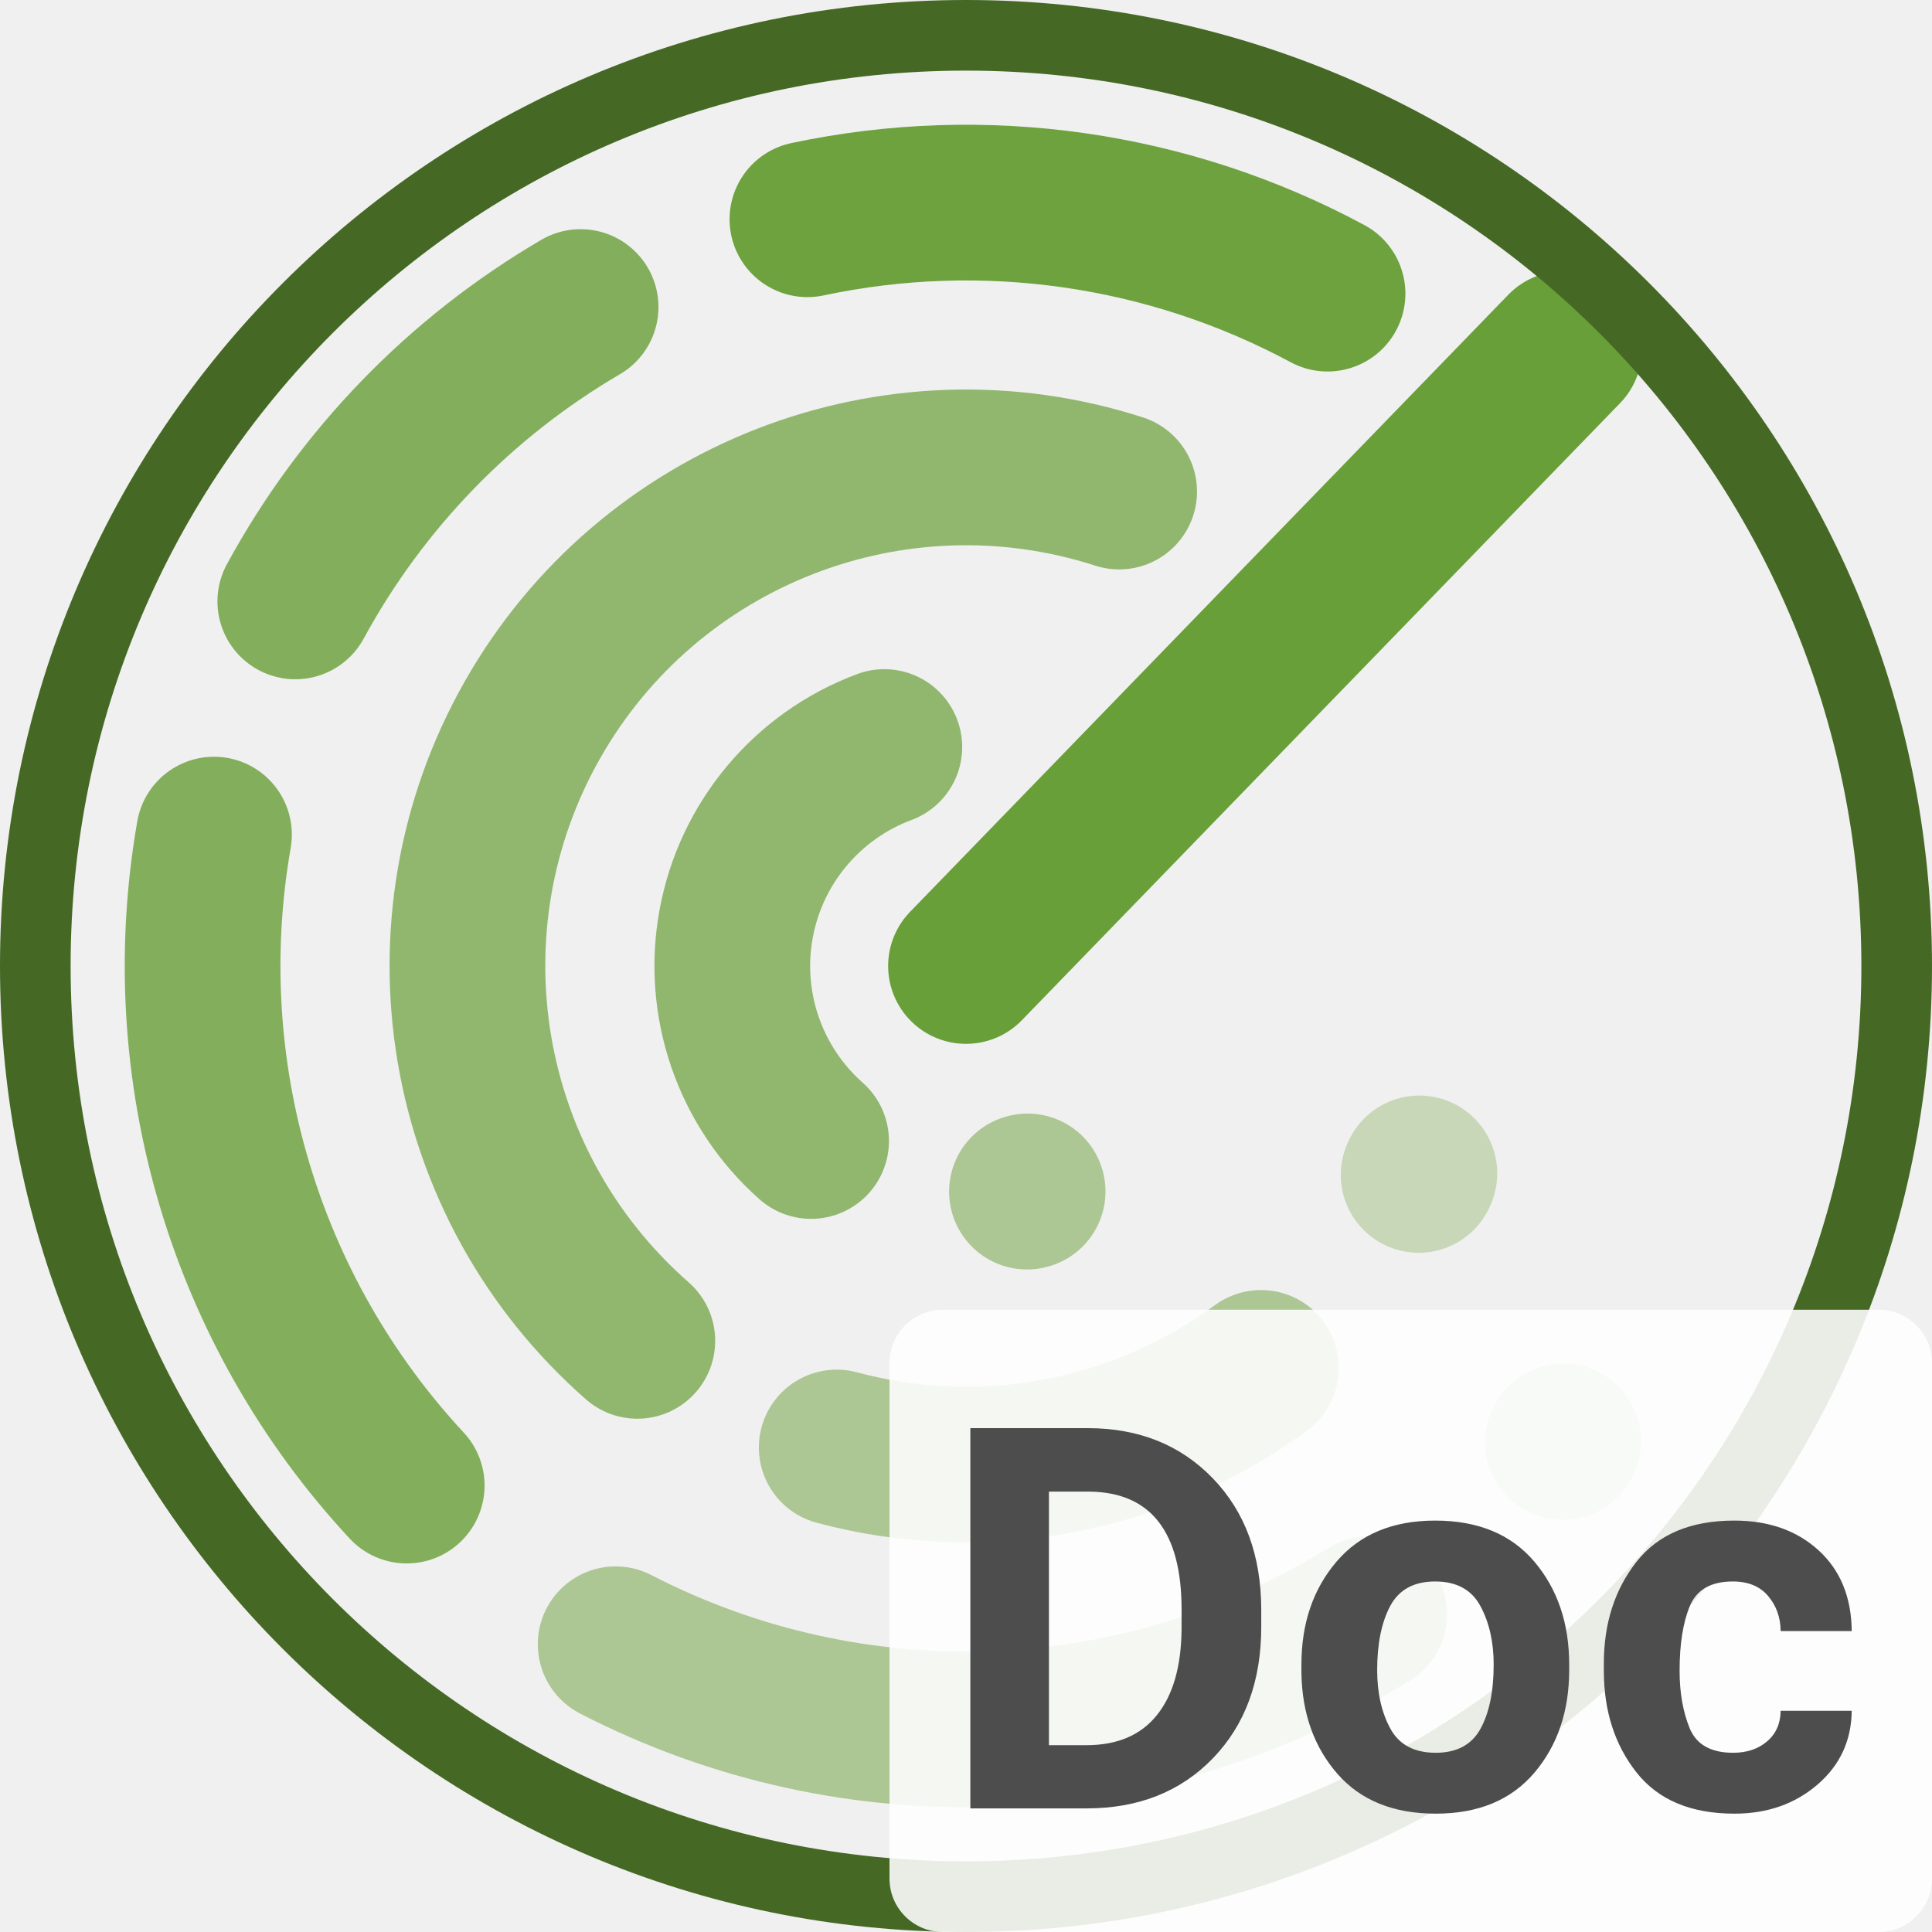
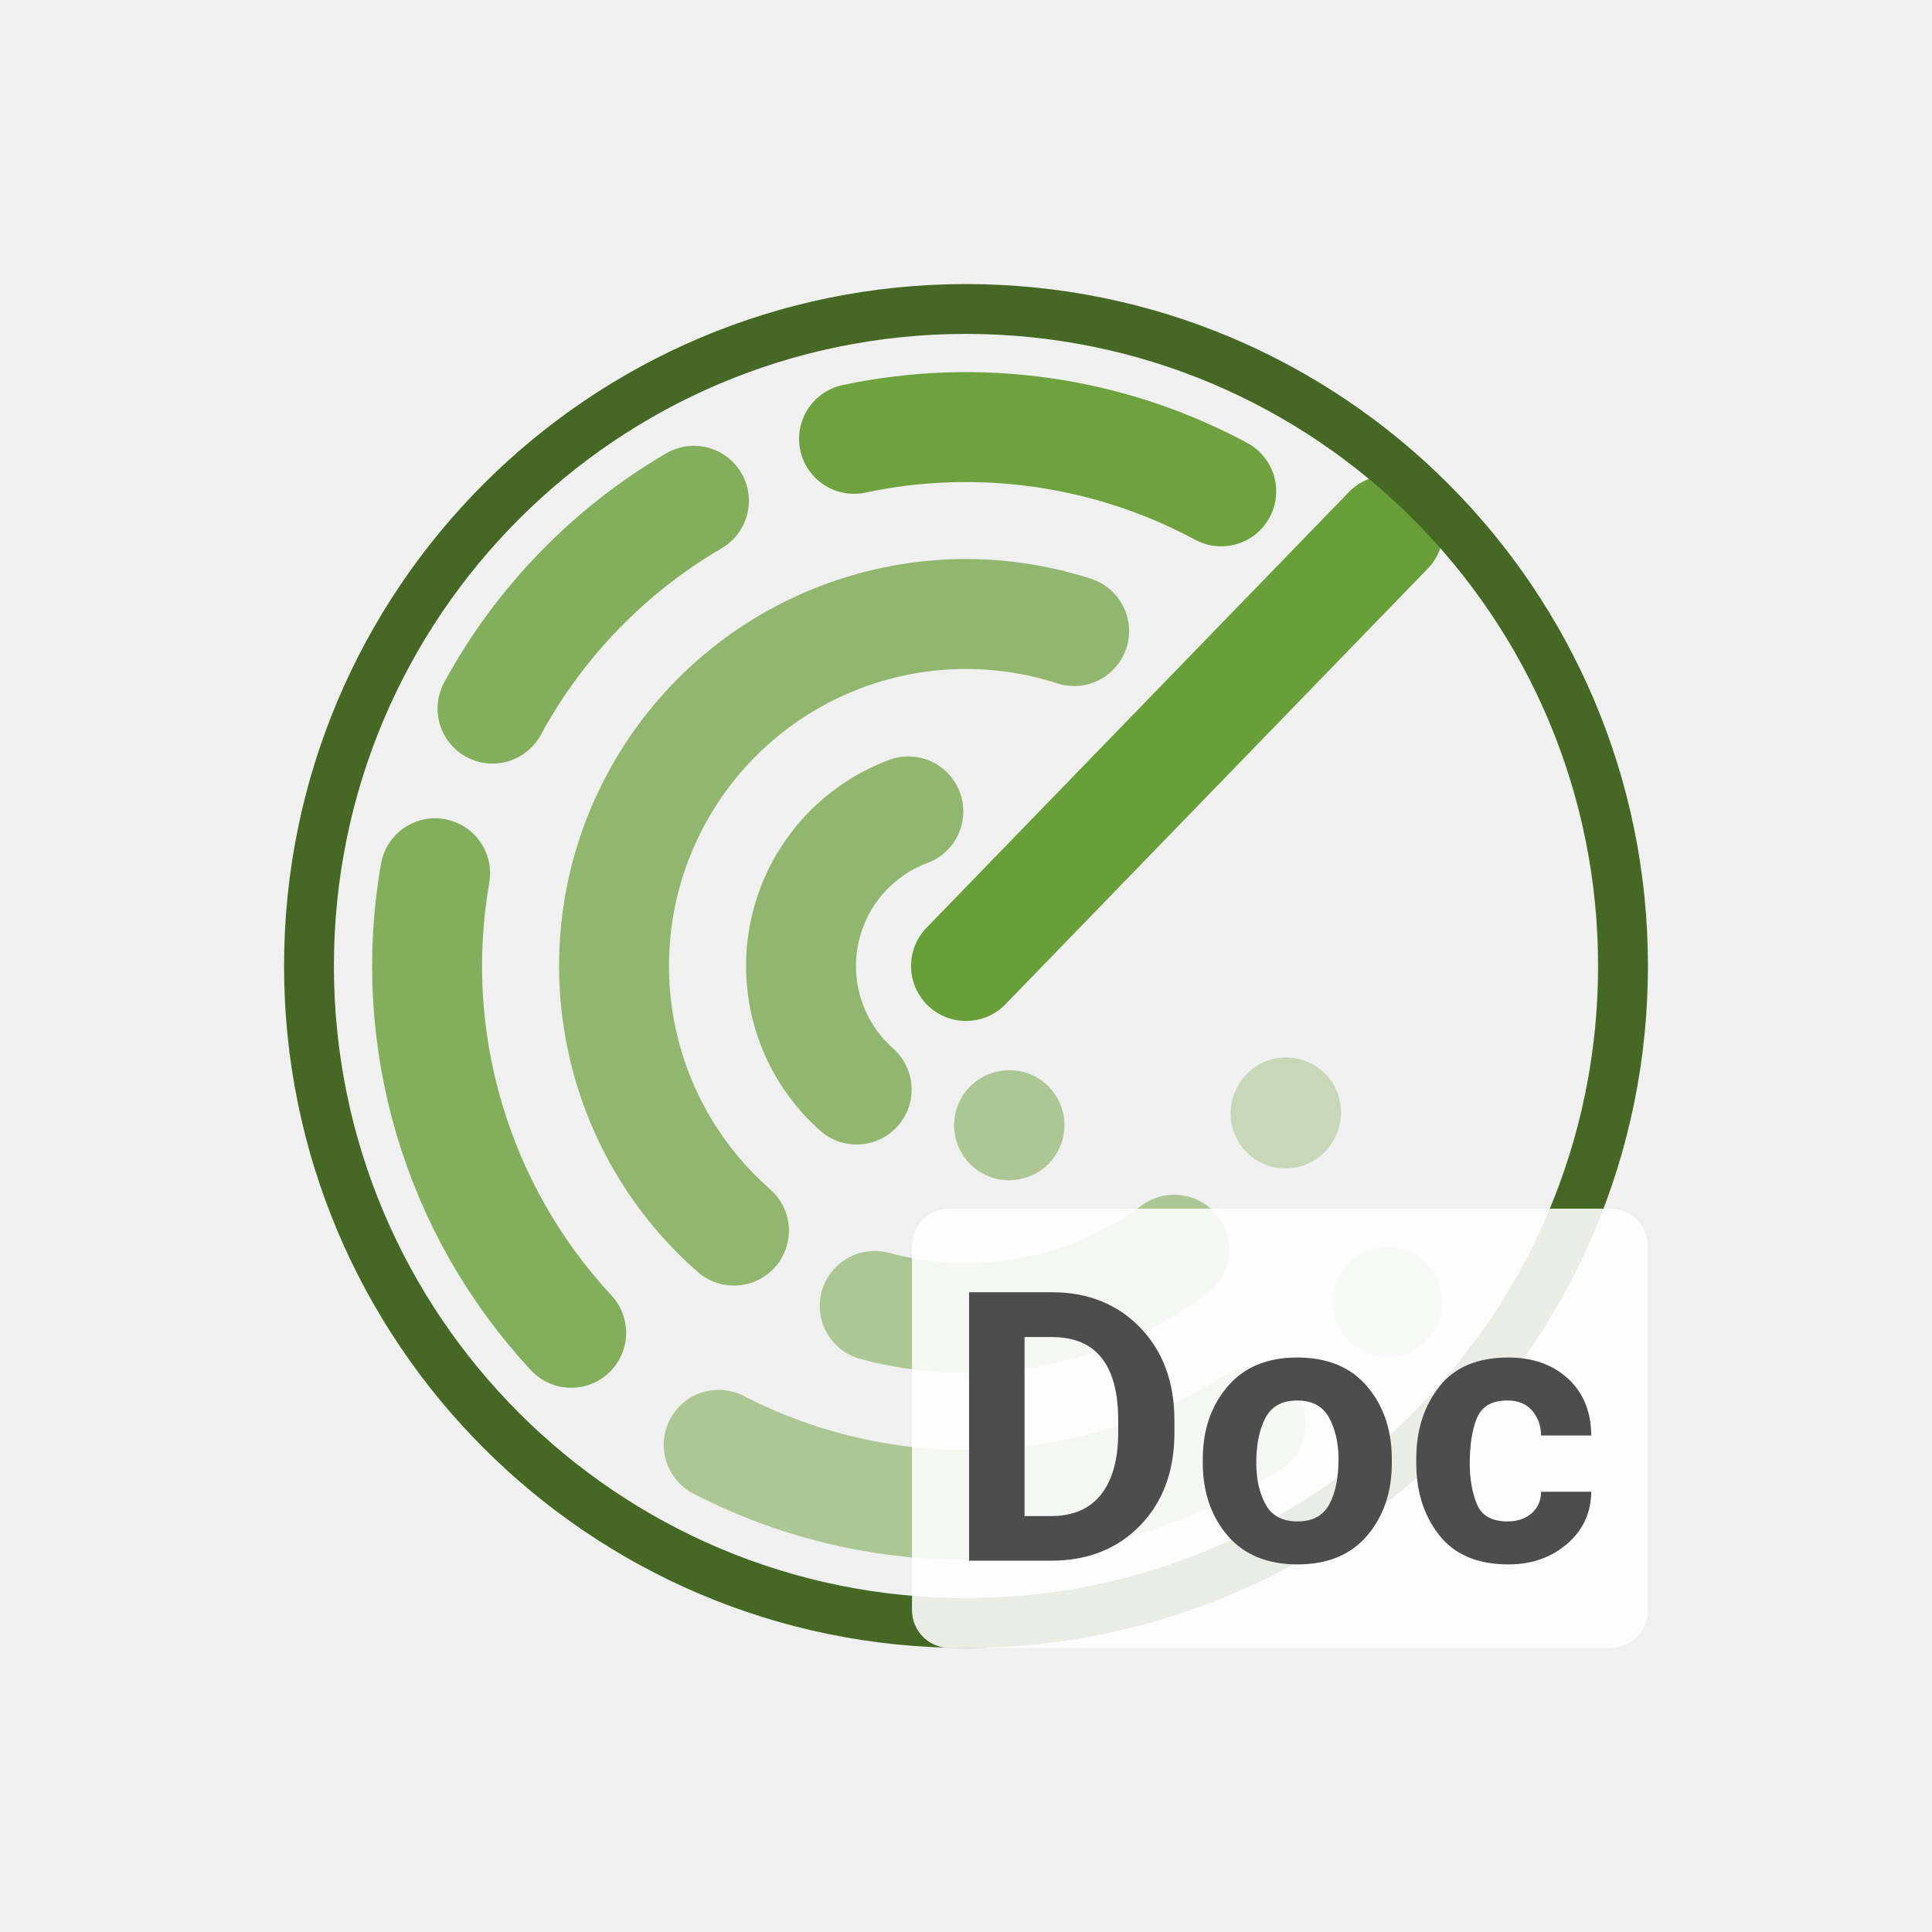
- <svg xmlns="http://www.w3.org/2000/svg" width="361.446mm" height="361.446mm" viewBox="0 0 361.446 361.446" version="1.1" id="svg8">
+ <svg xmlns="http://www.w3.org/2000/svg" width="512mm" height="512mm" viewBox="0 0 512 512" version="1.1" id="svg8">
  <defs id="defs2" />
  <g id="layer1" transform="translate(-97.88545,-132.9575)">
-     <g id="g1693" transform="matrix(3.303226,0,0,3.303226,-93.84415,-174.623)">
-       <path style="fill:none;fill-rule:evenodd;stroke:#689f38;stroke-width:8.819;stroke-linecap:round;stroke-miterlimit:4;stroke-dasharray:none;stroke-opacity:0.3" id="path1917-8-3" d="m 146.581,174.754 a 43.236,43.236 0 0 1 -0.024,0.03" />
-       <path id="path1917-8-3-3" style="fill:none;fill-rule:evenodd;stroke:#689f38;stroke-width:8.819;stroke-linecap:round;stroke-miterlimit:4;stroke-dasharray:none;stroke-opacity:0.3" d="m 138.431,159.573 a 28.236,28.236 0 0 1 -0.039,0.085" />
-       <path style="fill:none;stroke:#689f38;stroke-width:8.819;stroke-linecap:round;stroke-linejoin:miter;stroke-miterlimit:4;stroke-dasharray:none;stroke-opacity:1" d="m 112.754,147.826 33.879,-34.948" id="path2823" />
-       <path id="path1917-8-3-5" style="fill:none;fill-rule:evenodd;stroke:#689f38;stroke-width:8.819;stroke-linecap:round;stroke-miterlimit:4;stroke-dasharray:none;stroke-opacity:0.5" d="m 135.596,184.536 a 43.236,43.236 0 0 1 -42.684,1.705" />
-       <path id="path1917-8-3-8" style="fill:none;fill-rule:evenodd;stroke:#689f38;stroke-width:8.819;stroke-linecap:round;stroke-miterlimit:4;stroke-dasharray:none;stroke-opacity:0.8" d="M 81.078,177.254 A 43.236,43.236 0 0 1 70.163,140.384" />
-       <path id="path1917-8-3-36" style="fill:none;fill-rule:evenodd;stroke:#689f38;stroke-width:8.819;stroke-linecap:round;stroke-miterlimit:4;stroke-dasharray:none;stroke-opacity:0.8" d="M 74.768,127.177 A 43.236,43.236 0 0 1 90.927,110.504" />
-       <path id="path1917-8-3-38" style="fill:none;fill-rule:evenodd;stroke:#689f38;stroke-width:8.819;stroke-linecap:round;stroke-miterlimit:4;stroke-dasharray:none;stroke-opacity:0.957" d="m 103.773,105.533 a 43.236,43.236 0 0 1 29.457,4.213" />
-       <path style="fill:none;fill-rule:evenodd;stroke:#689f38;stroke-width:8.819;stroke-linecap:round;stroke-miterlimit:4;stroke-dasharray:none;stroke-opacity:0.5" id="path1917-8-3-3-7" d="m 129.462,170.589 a 28.236,28.236 0 0 1 -24.03,4.508" />
-       <path style="fill:none;fill-rule:evenodd;stroke:#689f38;stroke-width:8.819;stroke-linecap:round;stroke-miterlimit:4;stroke-dasharray:none;stroke-opacity:0.7" id="path1917-8-3-3-8" d="M 94.139,169.057 A 28.236,28.236 0 0 1 88.195,133.893 28.236,28.236 0 0 1 121.428,120.955" />
-       <path id="path1917-8-3-3-6-6" style="fill:none;fill-rule:evenodd;stroke:#689f38;stroke-width:8.819;stroke-linecap:round;stroke-miterlimit:4;stroke-dasharray:none;stroke-opacity:0.5" d="m 116.244,160.594 a 13.236,13.236 0 0 1 -0.037,0.01" />
-       <path id="path1917-8-3-3-6-1" style="fill:none;fill-rule:evenodd;stroke:#689f38;stroke-width:8.819;stroke-linecap:round;stroke-miterlimit:4;stroke-dasharray:none;stroke-opacity:0.7" d="m 103.981,157.737 a 13.236,13.236 0 0 1 -4.24,-12.329 13.236,13.236 0 0 1 8.387,-9.983" />
-       <circle style="fill:none;fill-rule:evenodd;stroke:#456925;stroke-width:4;stroke-miterlimit:4;stroke-dasharray:none;stroke-opacity:1" id="path1917" cx="112.754" cy="147.826" r="52.711" />
-     </g>
-     <g id="g2485" transform="translate(-3.538119,-0.7056563)">
-       <rect style="fill:#ffffff;fill-opacity:0.882;stroke-width:1.625" id="rect253" width="195.036" height="116.417" x="267.834" y="378.692" rx="10" ry="10" />
-       <text xml:space="preserve" style="font-style:normal;font-variant:normal;font-weight:bold;font-stretch:normal;font-size:100.061px;line-height:1.25;font-family:Roboto;-inkscape-font-specification:'Roboto Bold';fill:#4d4d4d;fill-opacity:1;stroke:none;stroke-width:2.502" x="276.601" y="471.981" id="text238">
-         <tspan id="tspan236" style="font-style:normal;font-variant:normal;font-weight:bold;font-stretch:normal;font-family:Roboto;-inkscape-font-specification:'Roboto Bold';fill:#4d4d4d;fill-opacity:1;stroke-width:2.502" x="276.601" y="471.981">Doc</tspan>
-       </text>
+     <g id="g1" transform="translate(75.27711,75.2771)">
+       <g id="g1693" transform="matrix(3.303226,0,0,3.303226,-93.84415,-174.623)">
+         <path style="fill:none;fill-rule:evenodd;stroke:#689f38;stroke-width:8.819;stroke-linecap:round;stroke-miterlimit:4;stroke-dasharray:none;stroke-opacity:0.3" id="path1917-8-3" d="m 146.581,174.754 a 43.236,43.236 0 0 1 -0.024,0.03" />
+         <path id="path1917-8-3-3" style="fill:none;fill-rule:evenodd;stroke:#689f38;stroke-width:8.819;stroke-linecap:round;stroke-miterlimit:4;stroke-dasharray:none;stroke-opacity:0.3" d="m 138.431,159.573 a 28.236,28.236 0 0 1 -0.039,0.085" />
+         <path style="fill:none;stroke:#689f38;stroke-width:8.819;stroke-linecap:round;stroke-linejoin:miter;stroke-miterlimit:4;stroke-dasharray:none;stroke-opacity:1" d="m 112.754,147.826 33.879,-34.948" id="path2823" />
+         <path id="path1917-8-3-5" style="fill:none;fill-rule:evenodd;stroke:#689f38;stroke-width:8.819;stroke-linecap:round;stroke-miterlimit:4;stroke-dasharray:none;stroke-opacity:0.5" d="m 135.596,184.536 a 43.236,43.236 0 0 1 -42.684,1.705" />
+         <path id="path1917-8-3-8" style="fill:none;fill-rule:evenodd;stroke:#689f38;stroke-width:8.819;stroke-linecap:round;stroke-miterlimit:4;stroke-dasharray:none;stroke-opacity:0.8" d="M 81.078,177.254 A 43.236,43.236 0 0 1 70.163,140.384" />
+         <path id="path1917-8-3-36" style="fill:none;fill-rule:evenodd;stroke:#689f38;stroke-width:8.819;stroke-linecap:round;stroke-miterlimit:4;stroke-dasharray:none;stroke-opacity:0.8" d="M 74.768,127.177 A 43.236,43.236 0 0 1 90.927,110.504" />
+         <path id="path1917-8-3-38" style="fill:none;fill-rule:evenodd;stroke:#689f38;stroke-width:8.819;stroke-linecap:round;stroke-miterlimit:4;stroke-dasharray:none;stroke-opacity:0.957" d="m 103.773,105.533 a 43.236,43.236 0 0 1 29.457,4.213" />
+         <path style="fill:none;fill-rule:evenodd;stroke:#689f38;stroke-width:8.819;stroke-linecap:round;stroke-miterlimit:4;stroke-dasharray:none;stroke-opacity:0.5" id="path1917-8-3-3-7" d="m 129.462,170.589 a 28.236,28.236 0 0 1 -24.03,4.508" />
+         <path style="fill:none;fill-rule:evenodd;stroke:#689f38;stroke-width:8.819;stroke-linecap:round;stroke-miterlimit:4;stroke-dasharray:none;stroke-opacity:0.7" id="path1917-8-3-3-8" d="M 94.139,169.057 A 28.236,28.236 0 0 1 88.195,133.893 28.236,28.236 0 0 1 121.428,120.955" />
+         <path id="path1917-8-3-3-6-6" style="fill:none;fill-rule:evenodd;stroke:#689f38;stroke-width:8.819;stroke-linecap:round;stroke-miterlimit:4;stroke-dasharray:none;stroke-opacity:0.5" d="m 116.244,160.594 a 13.236,13.236 0 0 1 -0.037,0.01" />
+         <path id="path1917-8-3-3-6-1" style="fill:none;fill-rule:evenodd;stroke:#689f38;stroke-width:8.819;stroke-linecap:round;stroke-miterlimit:4;stroke-dasharray:none;stroke-opacity:0.7" d="m 103.981,157.737 a 13.236,13.236 0 0 1 -4.24,-12.329 13.236,13.236 0 0 1 8.387,-9.983" />
+         <circle style="fill:none;fill-rule:evenodd;stroke:#456925;stroke-width:4;stroke-miterlimit:4;stroke-dasharray:none;stroke-opacity:1" id="path1917" cx="112.754" cy="147.826" r="52.711" />
+       </g>
+       <g id="g2485" transform="translate(-3.538119,-0.7056563)">
+         <rect style="fill:#ffffff;fill-opacity:0.882;stroke-width:1.625" id="rect253" width="195.036" height="116.417" x="267.834" y="378.692" rx="10" ry="10" />
+         <text xml:space="preserve" style="font-style:normal;font-variant:normal;font-weight:bold;font-stretch:normal;font-size:100.061px;line-height:1.25;font-family:Roboto;-inkscape-font-specification:'Roboto Bold';fill:#4d4d4d;fill-opacity:1;stroke:none;stroke-width:2.502" x="276.601" y="471.981" id="text238">
+           <tspan id="tspan236" style="font-style:normal;font-variant:normal;font-weight:bold;font-stretch:normal;font-family:Roboto;-inkscape-font-specification:'Roboto Bold';fill:#4d4d4d;fill-opacity:1;stroke-width:2.502" x="276.601" y="471.981">Doc</tspan>
+         </text>
+       </g>
    </g>
  </g>
</svg>
